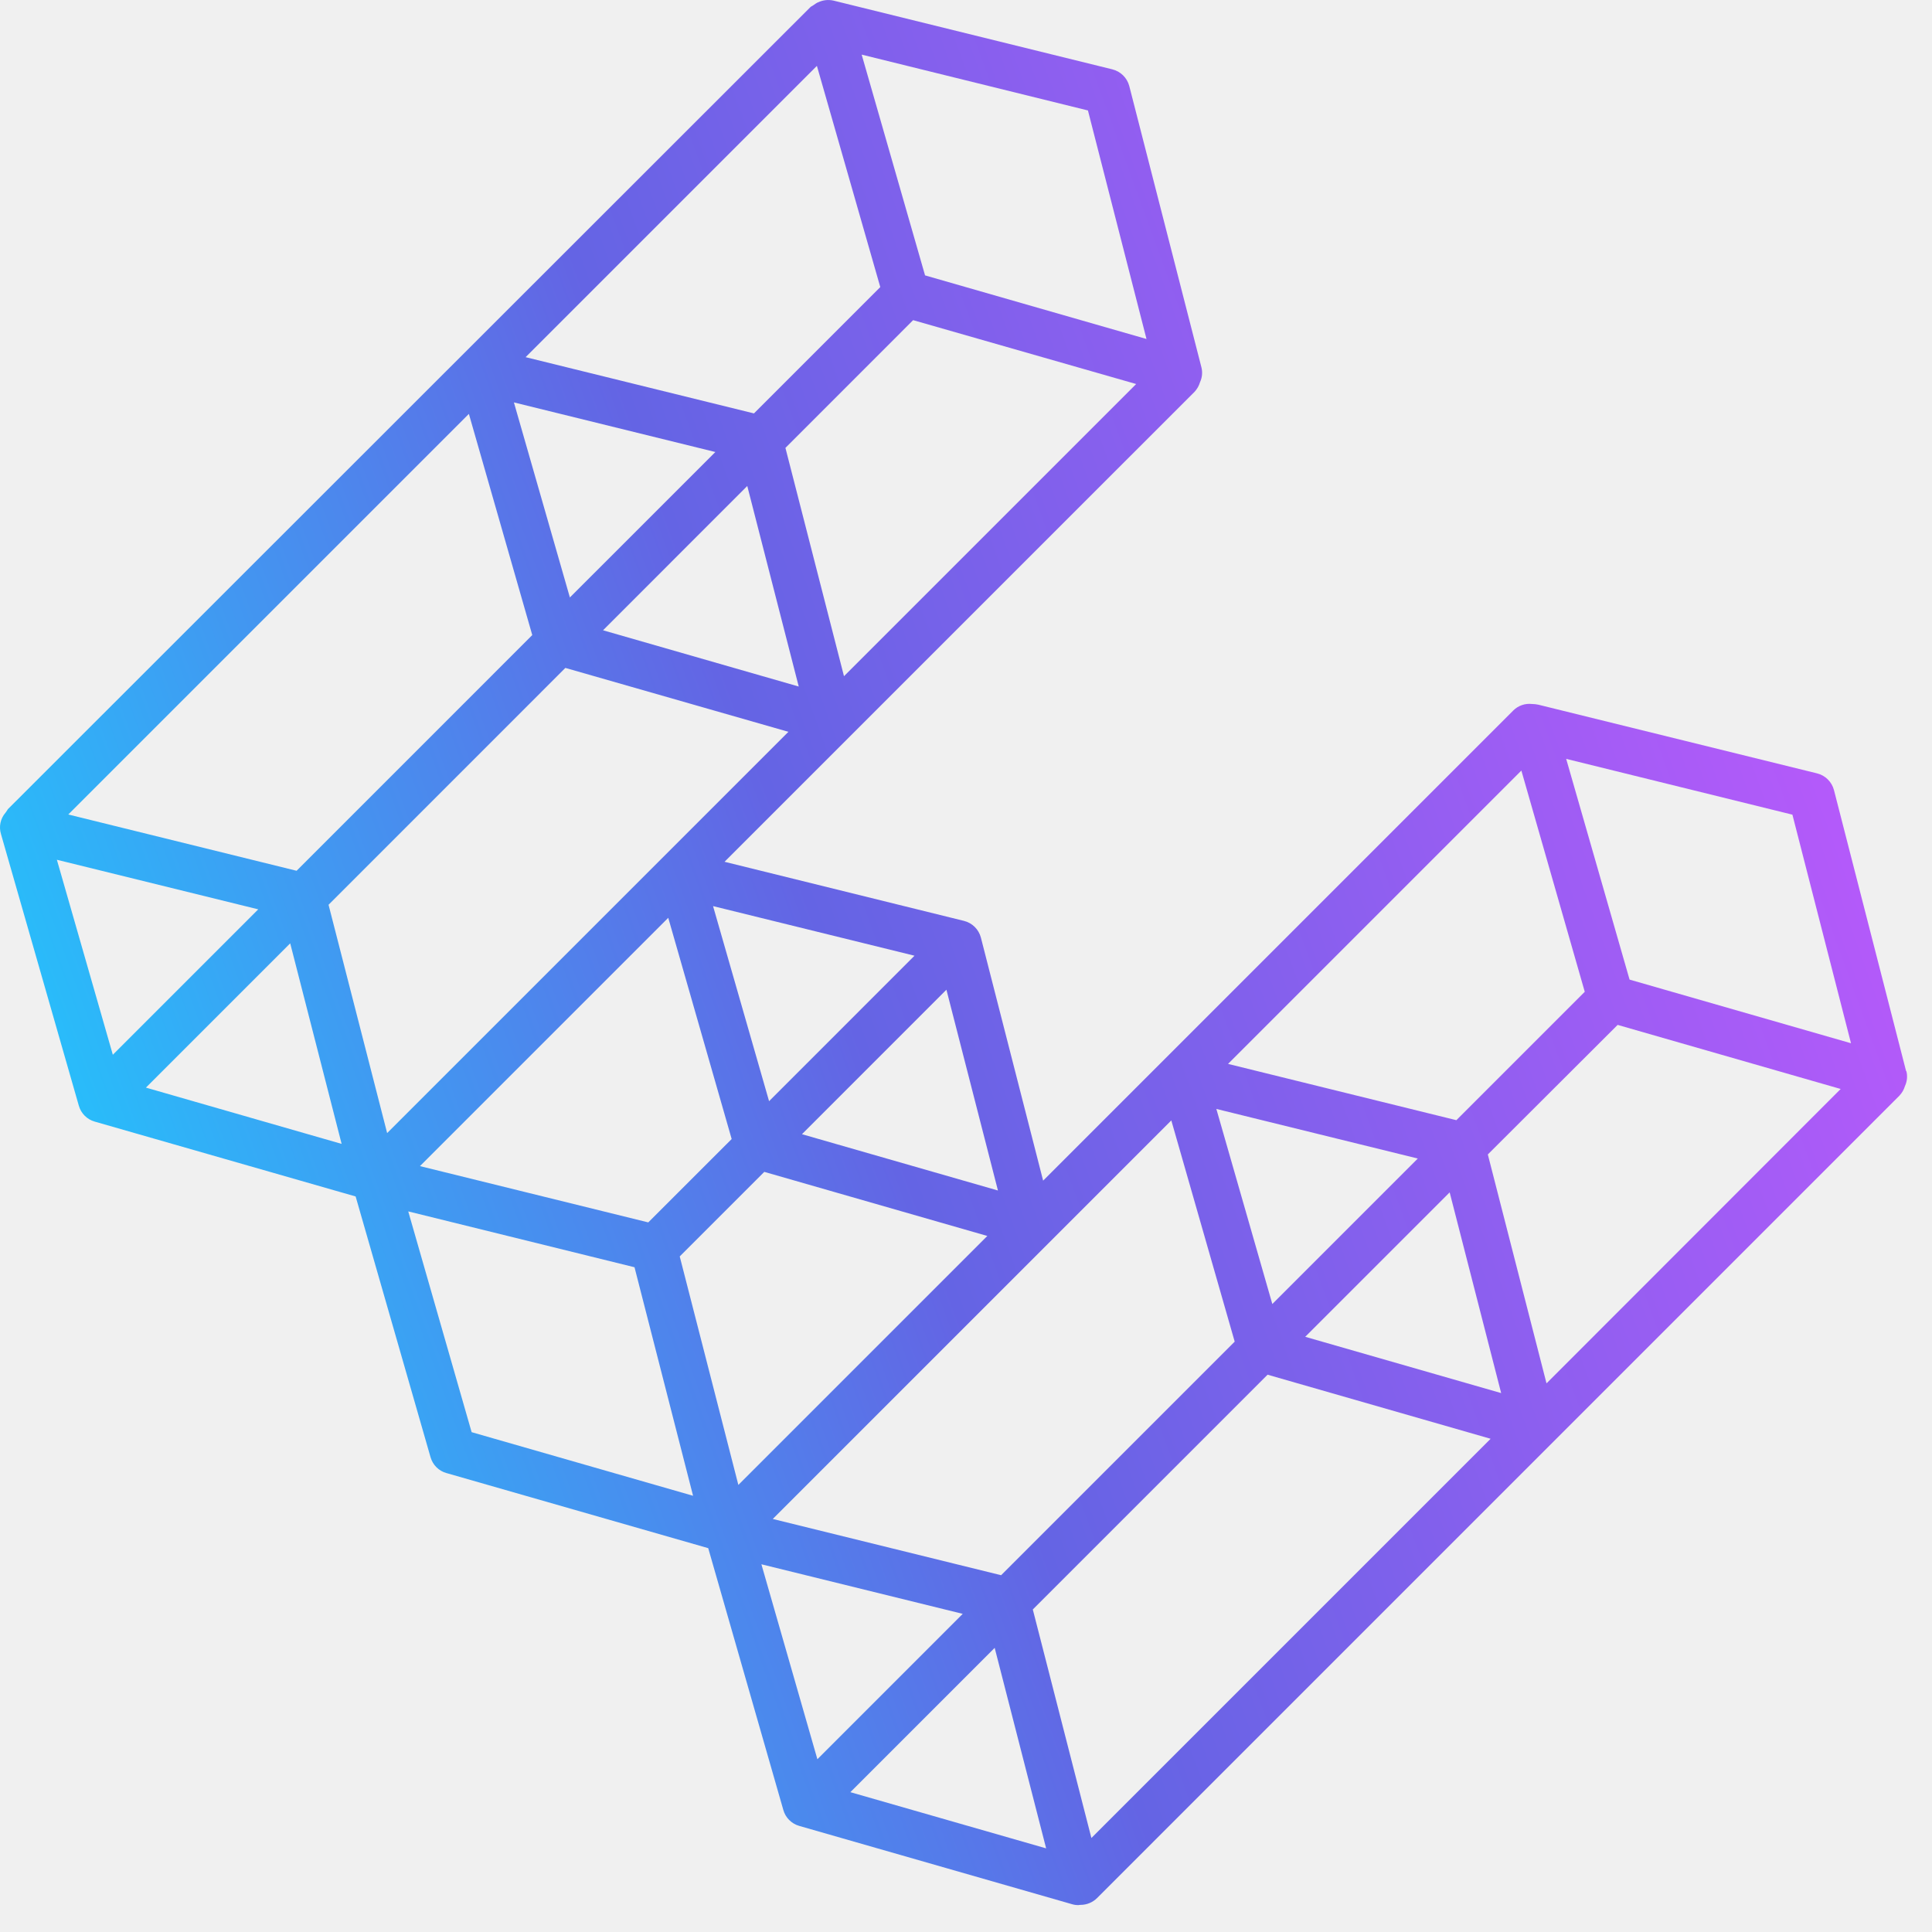
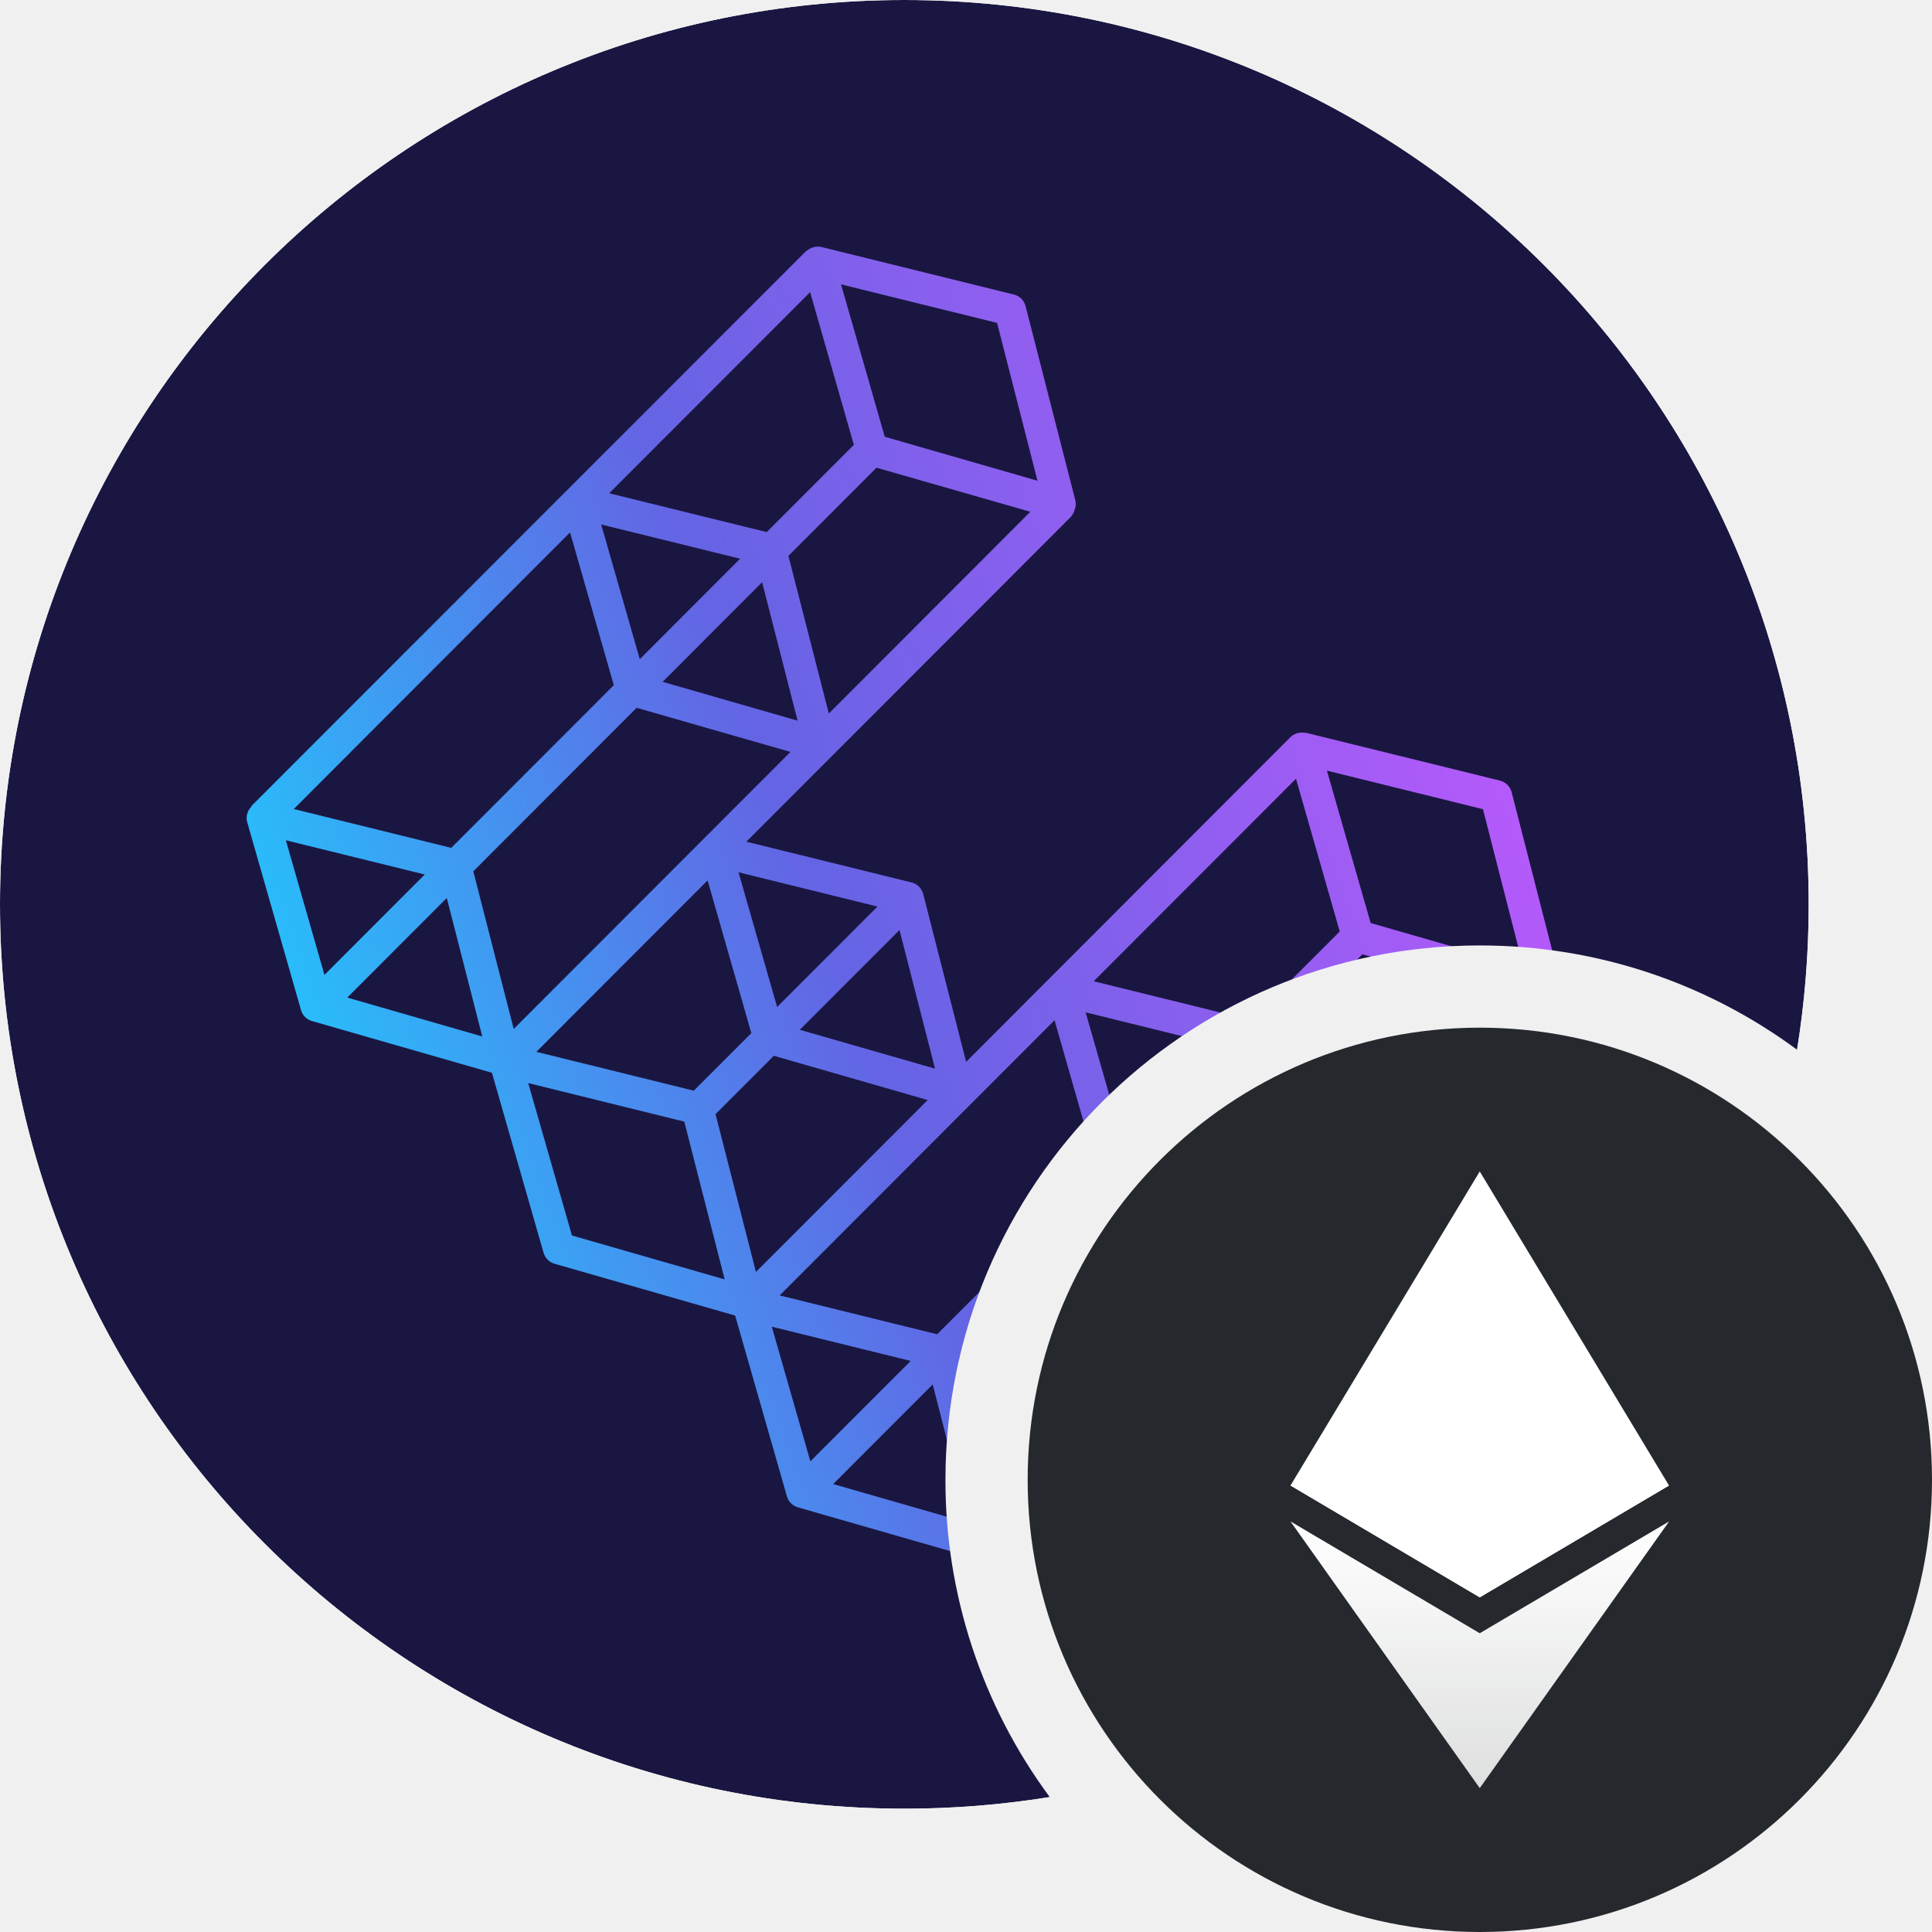
- <svg xmlns="http://www.w3.org/2000/svg" width="52" height="52" viewBox="0 0 52 52" fill="none">
-   <path d="m51.304 28.834-1.942-7.567a.627.627 0 0 0-.457-.452l-7.5-1.848a.83.83 0 0 0-.172-.019.614.614 0 0 0-.501.173L28.076 31.777l-1.675-6.541a.627.627 0 0 0-.458-.451l-6.442-1.59 12.65-12.649a.646.646 0 0 0 .148-.26.598.598 0 0 0 .037-.401l-1.941-7.568a.628.628 0 0 0-.458-.451l-7.5-1.849a.631.631 0 0 0-.426.05h-.006c-.037.018-.068.043-.105.068-.031.025-.074.037-.099.068L.211 21.78s-.036.062-.061.092a.607.607 0 0 0-.124.576l2.096 7.313a.62.62 0 0 0 .427.427l7.023 2.015 2.016 7.018c.061.21.222.37.426.426l7.048 2.022 2.022 7.048a.62.62 0 0 0 .426.427l7.345 2.108a.56.56 0 0 0 .173.024c.013 0 .025-.006.044-.006h.012a.63.63 0 0 0 .445-.185l21.595-21.596a.646.646 0 0 0 .149-.26.599.599 0 0 0 .037-.401l-.006.006Zm-9.682 8.39-1.577-6.152 3.494-3.487 6.003 1.725-7.914 7.92-.006-.006ZM29.375 49.47l-1.577-6.151L34.117 37l6.003 1.725L29.375 49.47Zm4.871-14.368-1.508-5.255 5.422 1.335-3.914 3.914v.006Zm4.773-3.005 1.385 5.398-5.274-1.515 3.89-3.889v.006Zm.18-1.947-6.146-1.515 7.895-7.895 1.706 5.954-3.456 3.456Zm-7.673.006 1.706 5.954-6.287 6.287-6.146-1.514 10.727-10.727Zm16.717-8.229 1.577 6.152-5.96-1.713-1.706-5.941 6.09 1.502Zm-28.37 18.04-1.578-6.15 2.276-2.276 6.003 1.725-6.702 6.702Zm.828-10.324-1.509-5.255 5.422 1.335-3.913 3.914v.006Zm6.157 2.399-5.273-1.515 3.888-3.889 1.385 5.397v.007Zm-7.165-1.385-2.245 2.244-6.145-1.515 6.683-6.683 1.707 5.954ZM12.62 11.14l1.706 5.953-6.343 6.344-6.145-1.515L12.62 11.14Zm9.367-9.367 1.706 5.954-3.4 3.4-6.146-1.514 7.84-7.84Zm.729 16.427-1.576-6.145 3.437-3.438 6.003 1.719-7.864 7.864Zm-7.376-2.114-1.508-5.255 5.422 1.335-3.914 3.913v.007Zm4.773-3.005 1.385 5.397-5.267-1.514 3.888-3.89-.006.007Zm-4.896 4.896 6.003 1.72-10.8 10.8-1.577-6.145 6.374-6.375ZM29.282 2.973l1.576 6.151-5.96-1.712-1.706-5.942 6.09 1.503ZM1.529 23.14l5.422 1.335-3.914 3.914-1.508-5.255v.006Zm2.392 6.14 3.89-3.89 1.384 5.398-5.268-1.515-.006.006Zm8.773 9.267-1.706-5.942 6.09 1.503 1.576 6.151-5.96-1.712Zm7.796 3.555 5.422 1.335L22 47.35l-1.509-5.255v.007Zm2.393 6.139 3.889-3.889 1.385 5.397-5.274-1.514v.006Z" fill="url(#a)" />
+ <svg xmlns="http://www.w3.org/2000/svg" width="47" height="47" viewBox="0 0 47 47" fill="none">
+   <mask id="a" style="mask-type:alpha" maskUnits="userSpaceOnUse" x="0" y="0" width="44" height="44">
+     <path fill-rule="evenodd" clip-rule="evenodd" d="M43.717 25.537A22.15 22.15 0 0 0 44 22C44 9.85 34.15 0 22 0S0 9.85 0 22s9.85 22 22 22a22.15 22.15 0 0 0 3.537-.283A12.942 12.942 0 0 1 23 36c0-7.18 5.82-13 13-13 2.89 0 5.559.943 7.717 2.537Z" fill="#D9D9D9" style="fill:color(display-p3 .851 .851 .851);fill-opacity:1" />
+   </mask>
+   <g mask="url(#a)">
+     <path d="M22 44c12.15 0 22-9.85 22-22S34.15 0 22 0 0 9.85 0 22s9.85 22 22 22Z" fill="#1A1642" style="fill:color(display-p3 .102 .086 .259);fill-opacity:1" />
+     <path d="m37.984 23.994-1.21-4.722a.391.391 0 0 0-.285-.282l-4.676-1.153a.515.515 0 0 0-.108-.012.382.382 0 0 0-.312.108l-7.89 7.898-1.044-4.082a.391.391 0 0 0-.285-.282l-4.017-.991 7.886-7.894a.404.404 0 0 0 .093-.163.374.374 0 0 0 .023-.25l-1.21-4.723a.391.391 0 0 0-.285-.281L19.988 6.01a.393.393 0 0 0-.266.03h-.004c-.023.012-.042.028-.065.043-.02.016-.046.023-.062.043L6.132 19.592s-.023.039-.039.058a.38.38 0 0 0-.077.359l1.307 4.564a.385.385 0 0 0 .266.266l4.378 1.258 1.257 4.38a.385.385 0 0 0 .266.266l4.394 1.261 1.26 4.399a.385.385 0 0 0 .266.266l4.58 1.316a.35.35 0 0 0 .107.015c.008 0 .015-.004.027-.004h.008c.1 0 .2-.038.277-.116l13.463-13.477a.403.403 0 0 0 .093-.162.374.374 0 0 0 .023-.25l-.004.003Zm-6.036 5.236-.983-3.839 2.178-2.176 3.743 1.076-4.934 4.943-.004-.004Zm-7.635 7.643-.983-3.839 3.94-3.943 3.742 1.077-6.7 6.705Zm3.037-8.966-.94-3.28 3.38.834-2.44 2.442v.004Zm2.976-1.875.863 3.368-3.288-.945 2.425-2.427v.004Zm.111-1.216-3.83-.945 4.921-4.927 1.064 3.716-2.155 2.156Zm-4.783.004 1.064 3.716-3.92 3.923-3.831-.945 6.687-6.694Zm10.422-5.135.983 3.839-3.715-1.07-1.064-3.707 3.796.938ZM18.39 30.943l-.983-3.839 1.418-1.42 3.743 1.077-4.178 4.182Zm.516-6.443-.94-3.28 3.38.834-2.44 2.442v.004Zm3.84 1.497-3.289-.945 2.425-2.427.863 3.368v.004Zm-4.468-.864-1.4 1.4-3.83-.945 4.166-4.17 1.064 3.715Zm-4.41-12.181 1.064 3.716-3.954 3.958-3.831-.945 6.722-6.73Zm5.84-5.845 1.064 3.715-2.12 2.122L14.82 12l4.887-4.892Zm.455 10.251-.983-3.835 2.143-2.145 3.742 1.072-4.902 4.908Zm-4.598-1.32-.94-3.279 3.38.833-2.44 2.443v.004Zm2.975-1.875.863 3.369-3.283-.945 2.424-2.427-.004.003Zm-3.053 3.056 3.743 1.073-6.733 6.74-.983-3.835 3.973-3.978Zm8.769-9.364.983 3.84-3.716-1.07-1.063-3.707 3.796.937ZM6.953 20.441l3.38.833-2.44 2.443-.94-3.28v.004Zm1.492 3.831 2.424-2.427.863 3.369-3.284-.946-.003.004Zm5.469 5.784-1.064-3.708 3.797.938.982 3.838-3.715-1.068Zm4.86 2.218 3.38.834-2.44 2.442-.94-3.28v.004Zm1.492 3.832 2.424-2.427.863 3.368-3.287-.945v.004Z" fill="url(#b)" />
+   </g>
+   <rect x="26" y="26" width="20" height="20" rx="10" fill="#6F41D8" style="fill:color(display-p3 .435 .255 .847);fill-opacity:1" />
+   <rect x="25" y="25" width="22" height="22" rx="11" fill="#25292E" style="fill:color(display-p3 .145 .161 .18);fill-opacity:1" />
+   <path d="m35.998 28.498-.1.342v9.918l.1.1 4.604-2.72-4.604-7.64Z" fill="#fff" style="fill:#fff;fill-opacity:1" />
+   <path d="m35.998 28.498-4.604 7.64 4.604 2.72v-10.36Z" fill="#fff" style="fill:#fff;fill-opacity:1" />
+   <path fill-rule="evenodd" clip-rule="evenodd" d="m35.998 43.5 4.607-6.488-4.607 2.72-4.604-2.72 4.604 6.488Z" fill="url(#c)" />
+   <path d="m35.998 38.859 4.604-2.721-4.604-2.093v4.814Zm-4.604-2.721 4.604 2.721v-4.814l-4.604 2.093Z" fill="#fff" style="fill:#fff;fill-opacity:1" />
  <defs>
-     <linearGradient id="a" x1="3.557" y1="33.687" x2="48.002" y2="17.508" gradientUnits="userSpaceOnUse">
-       <stop stop-color="#29BCFA" />
-       <stop offset=".43" stop-color="#6464E4" />
-       <stop offset="1" stop-color="#B45AFA" />
+     <linearGradient id="b" x1="8.217" y1="27.023" x2="35.933" y2="16.944" gradientUnits="userSpaceOnUse">
+       <stop stop-color="#29BCFA" style="stop-color:color(display-p3 .161 .737 .98);stop-opacity:1" />
+       <stop offset=".43" stop-color="#6464E4" style="stop-color:color(display-p3 .392 .392 .894);stop-opacity:1" />
+       <stop offset="1" stop-color="#B45AFA" style="stop-color:color(display-p3 .706 .353 .98);stop-opacity:1" />
+     </linearGradient>
+     <linearGradient id="c" x1="35.999" y1="37.012" x2="35.999" y2="43.5" gradientUnits="userSpaceOnUse">
+       <stop stop-color="#fff" style="stop-color:white;stop-opacity:1" />
+       <stop offset="1" stop-color="#fff" stop-opacity=".85" style="stop-color:white;stop-opacity:.85" />
    </linearGradient>
  </defs>
</svg>
